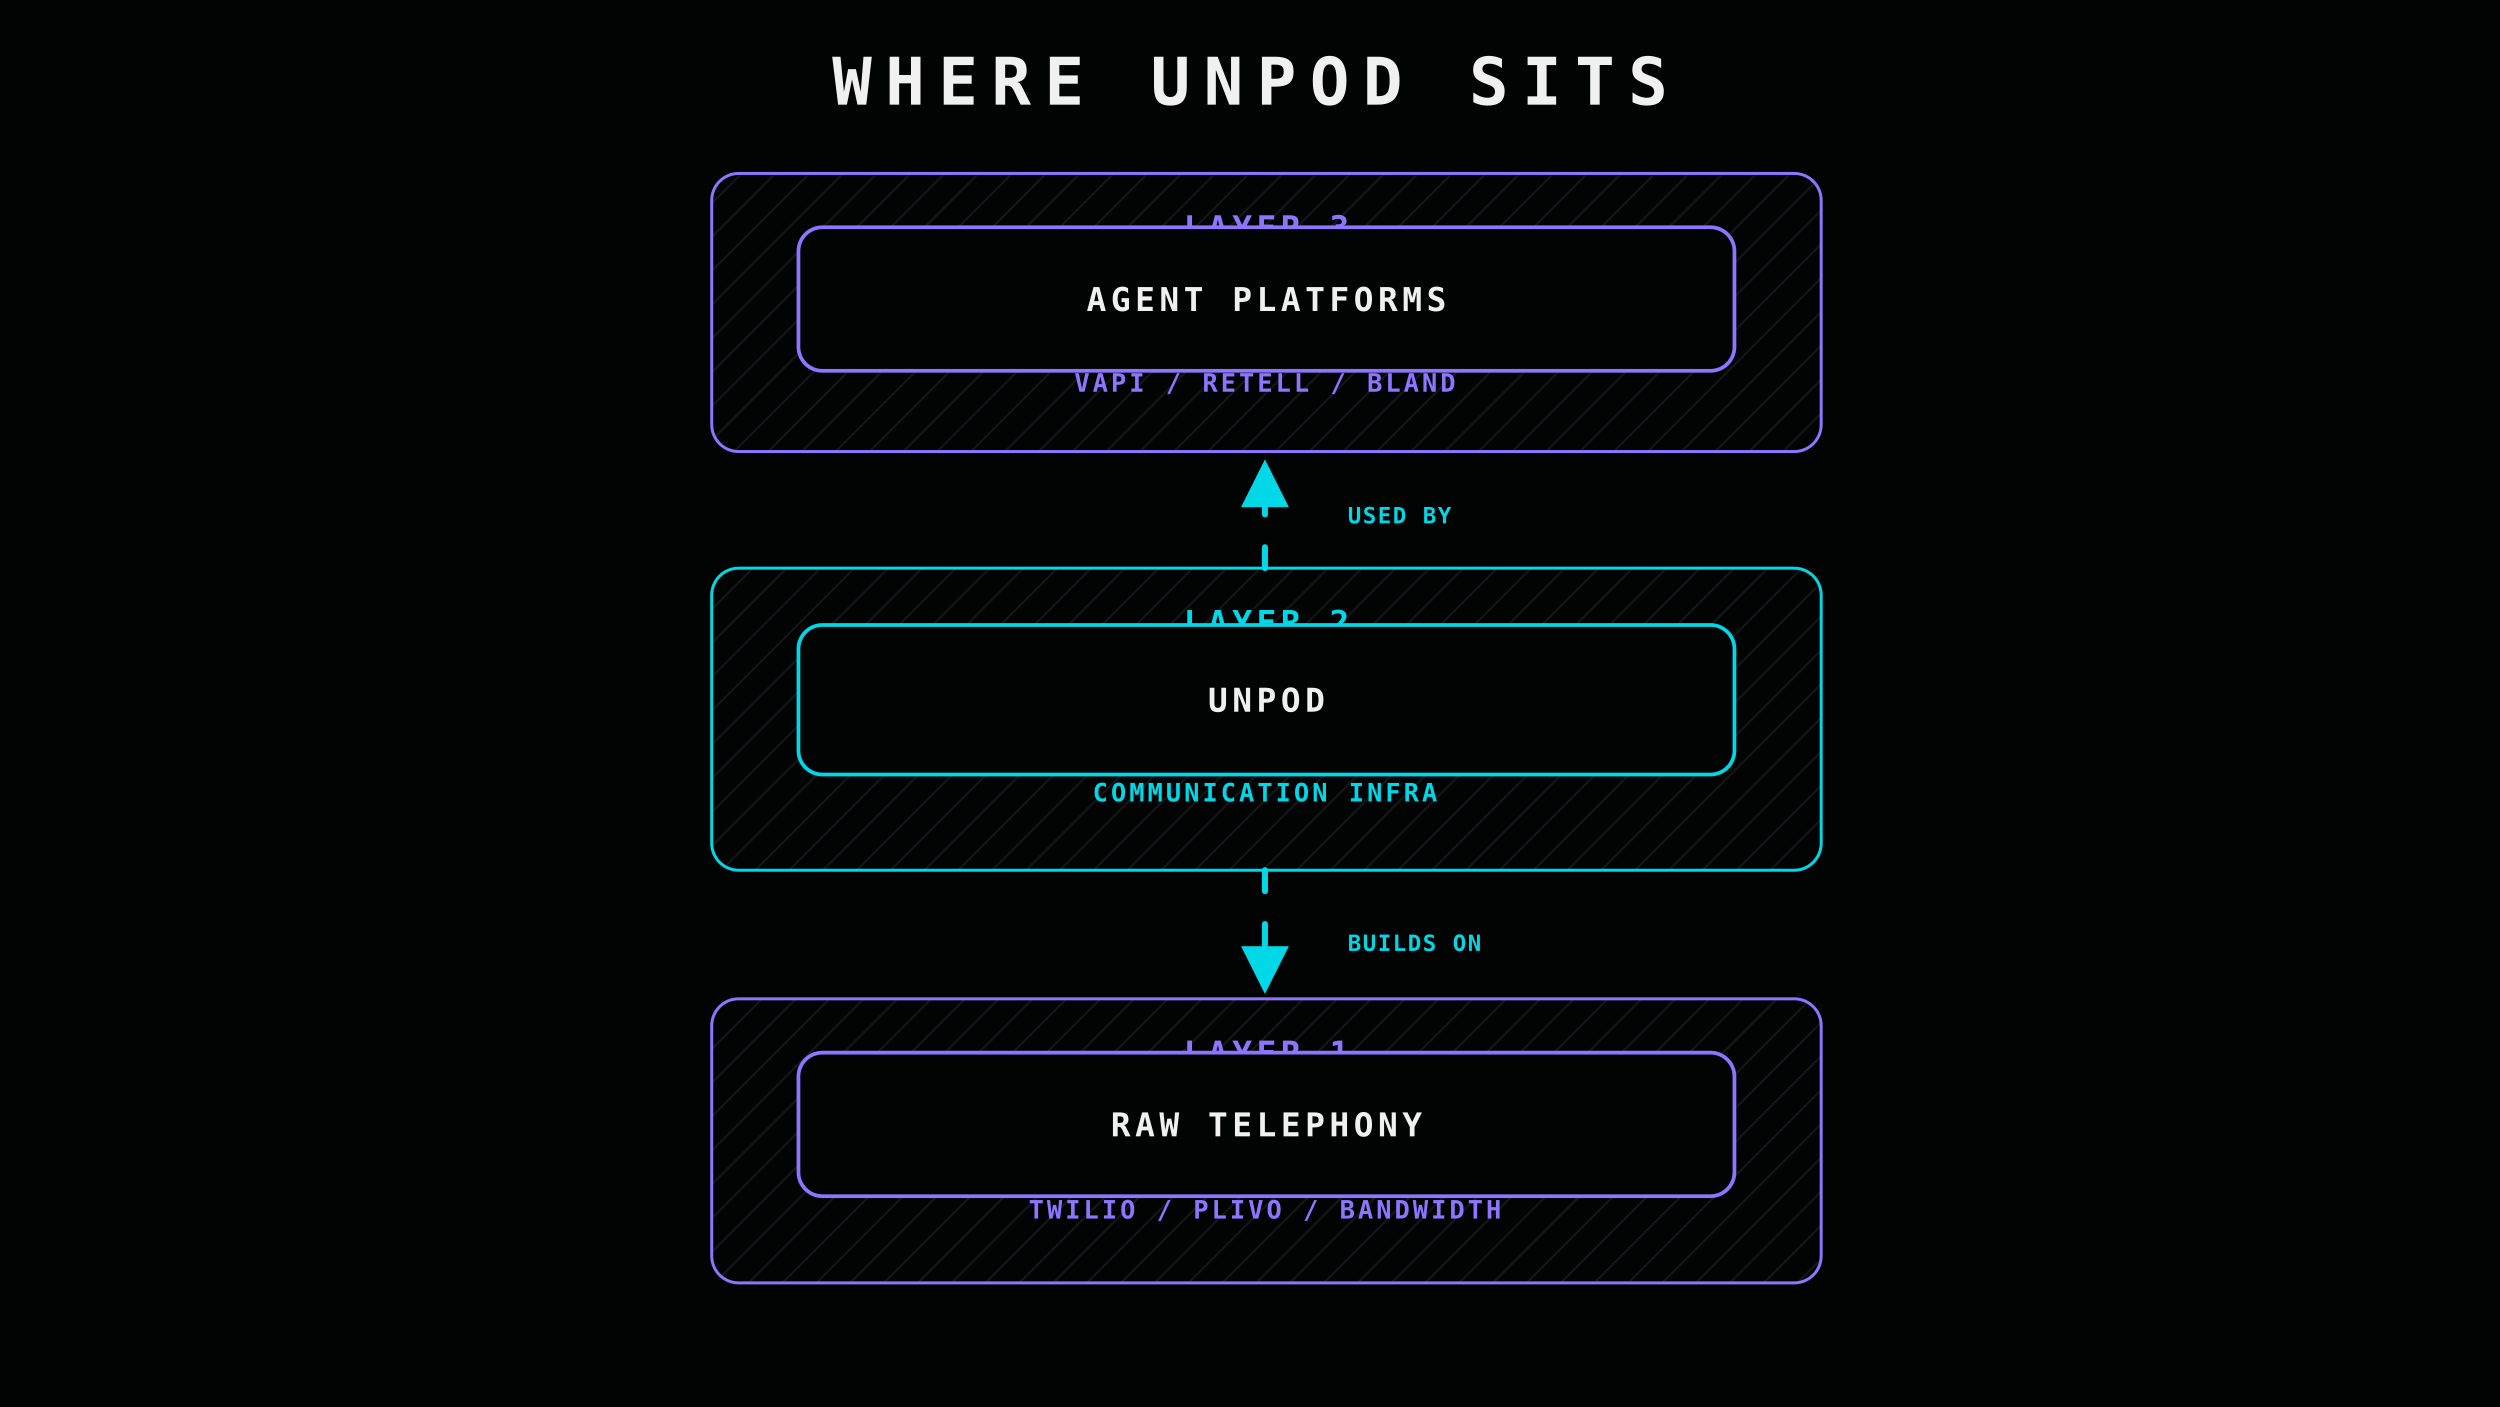
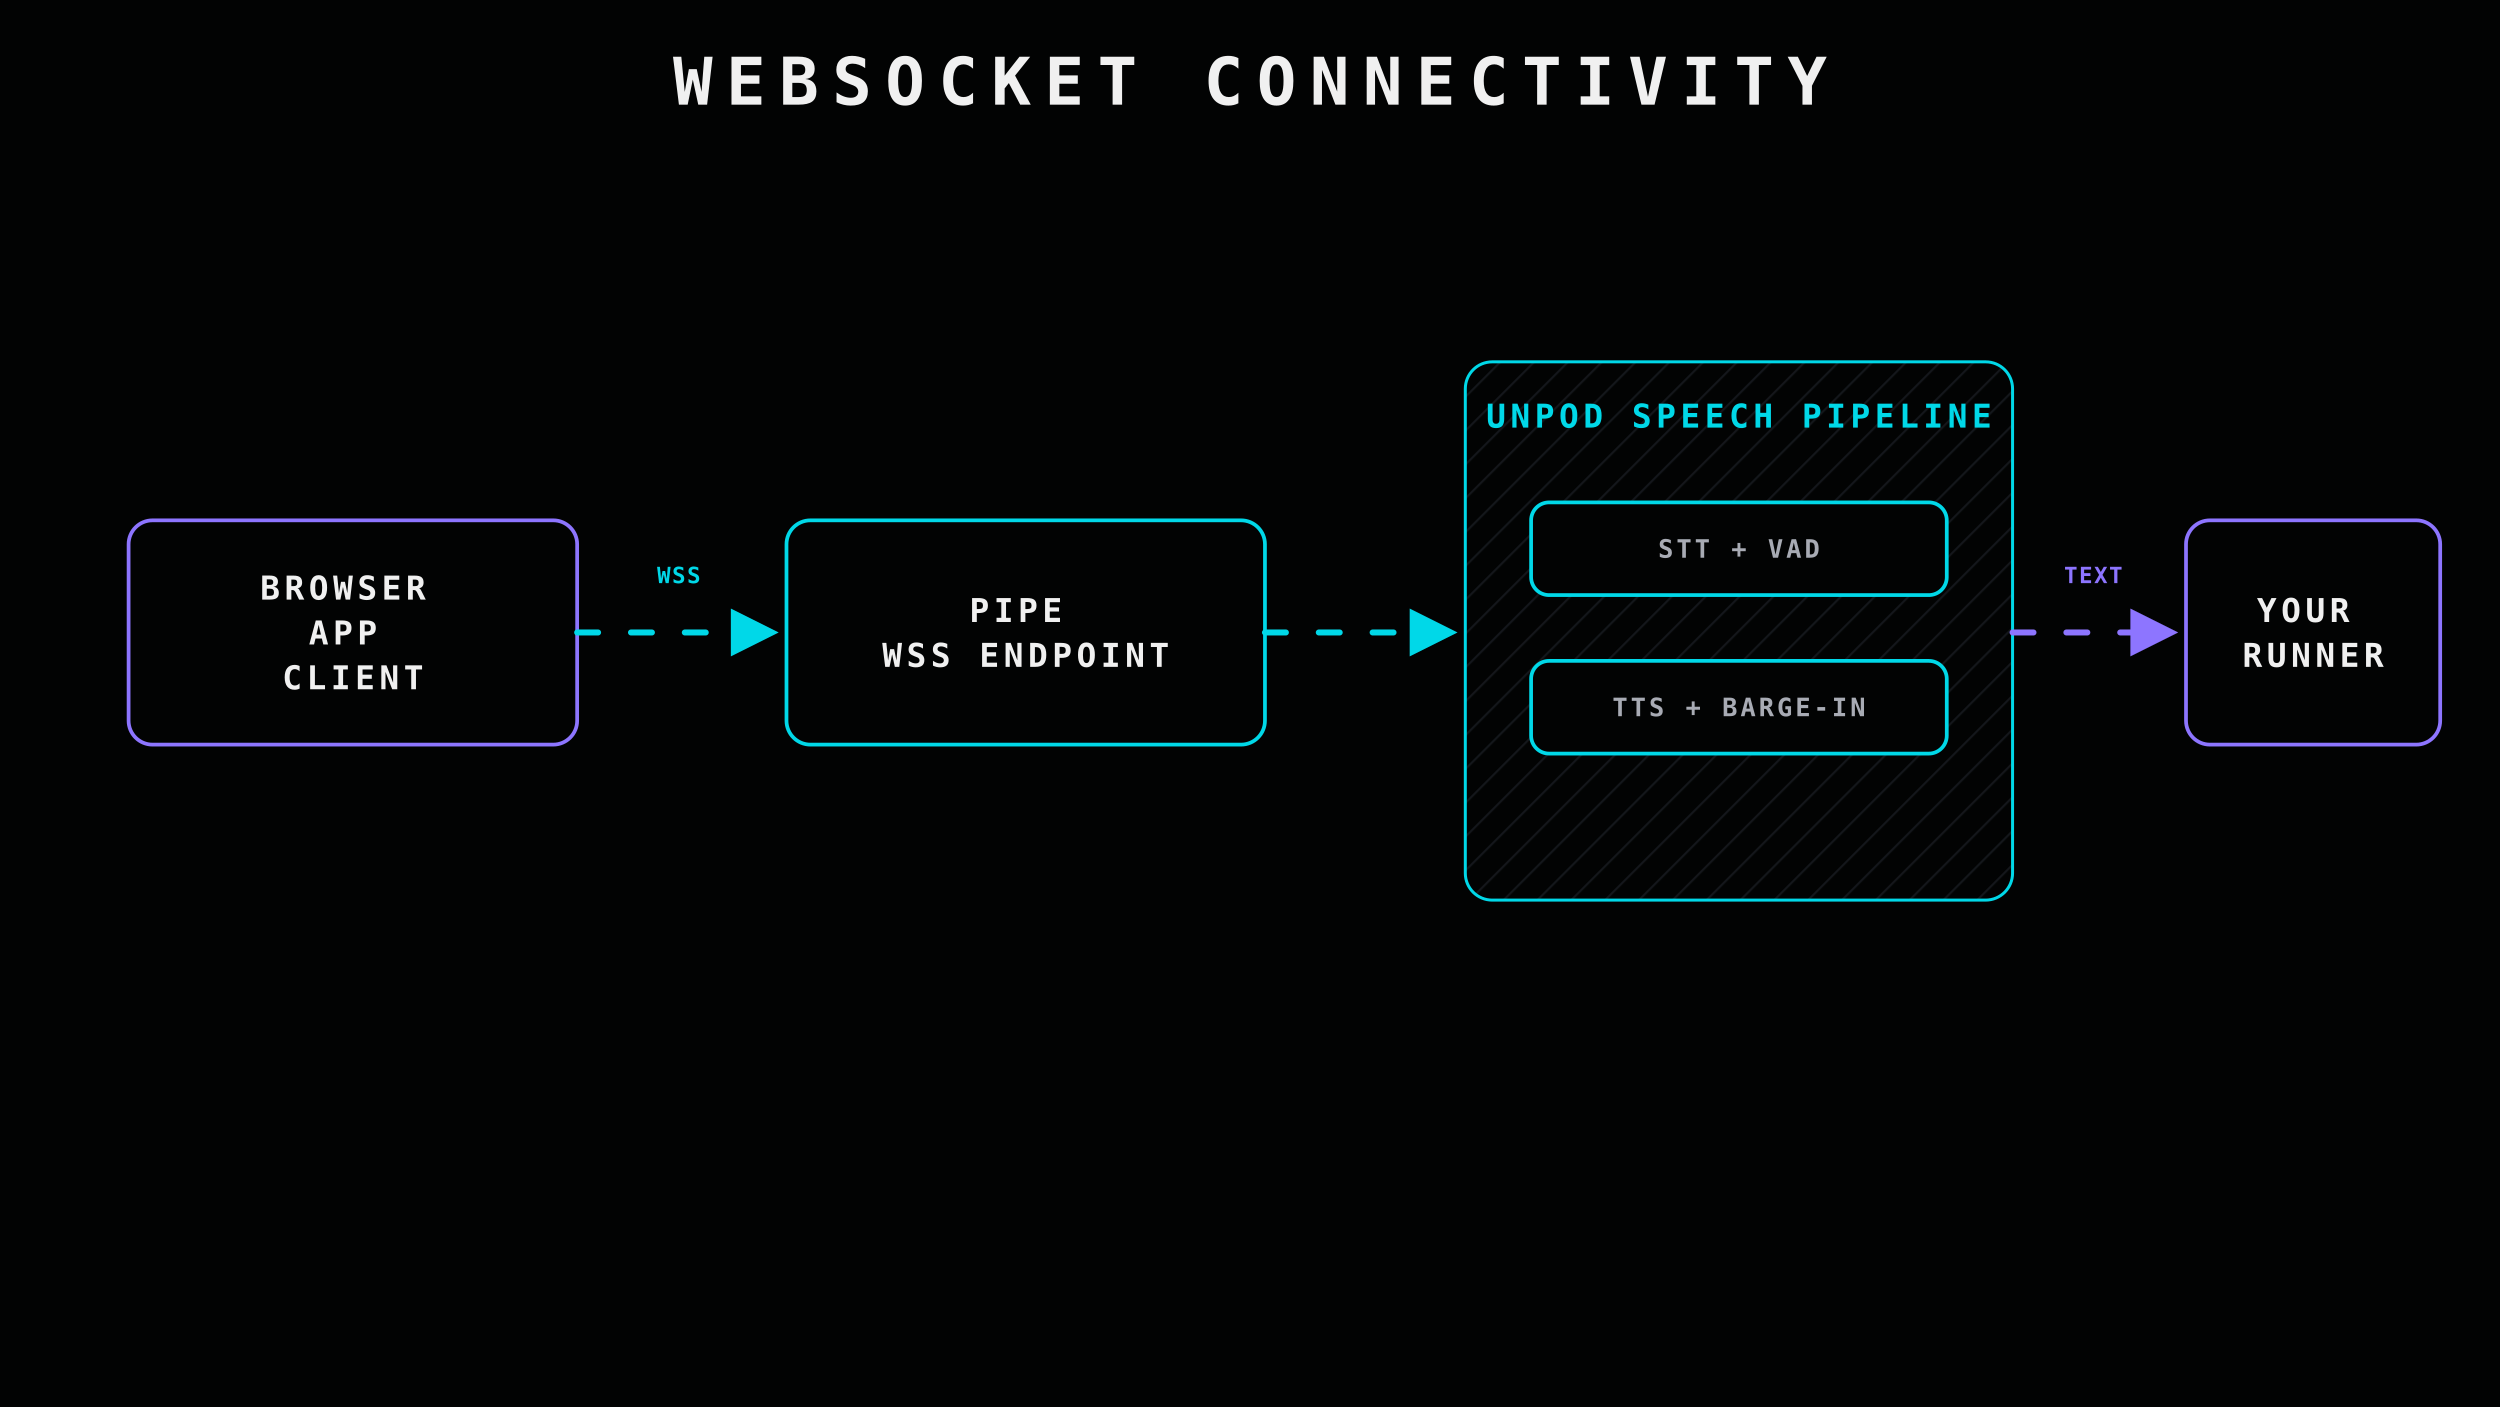
- <svg xmlns="http://www.w3.org/2000/svg" width="1672" height="941" viewBox="0 0 1672 941" role="img" aria-label="WHERE UNPOD SITS">
+ <svg xmlns="http://www.w3.org/2000/svg" width="1672" height="941" viewBox="0 0 1672 941" role="img" aria-label="WEBSOCKET CONNECTIVITY">
  <defs>
    <pattern id="hatch" width="16" height="16" patternUnits="userSpaceOnUse" patternTransform="rotate(45)">
      <line x1="0" y1="0" x2="0" y2="16" stroke="#1a1d22" stroke-width="3" opacity="0.7" />
    </pattern>
    <filter id="glow" x="-80%" y="-80%" width="260%" height="260%">
      <feGaussianBlur stdDeviation="5" result="blur" />
      <feMerge>
        <feMergeNode in="blur" />
        <feMergeNode in="SourceGraphic" />
      </feMerge>
    </filter>
    <marker id="arrow-purple" viewBox="0 0 10 10" refX="8.5" refY="5" markerWidth="8" markerHeight="8" orient="auto-start-reverse">
      <path d="M 0 0 L 10 5 L 0 10 z" fill="#8d75ff" />
    </marker>
    <marker id="arrow-cyan" viewBox="0 0 10 10" refX="8.5" refY="5" markerWidth="8" markerHeight="8" orient="auto-start-reverse">
      <path d="M 0 0 L 10 5 L 0 10 z" fill="#00d8e8" />
    </marker>
    <style>
      svg { background: #020303; }
      .title { font: 700 44px ui-monospace, SFMono-Regular, Menlo, Consolas, monospace; fill: #f0f0f0; letter-spacing: 9px; }
      .label { font: 700 22px ui-monospace, SFMono-Regular, Menlo, Consolas, monospace; fill: #f0f0f0; letter-spacing: 3px; }
      .small { font: 700 17px ui-monospace, SFMono-Regular, Menlo, Consolas, monospace; fill: #a8abb4; letter-spacing: 2px; }
      .tiny { font: 700 15px ui-monospace, SFMono-Regular, Menlo, Consolas, monospace; fill: #a8abb4; letter-spacing: 1px; }
      .panel { fill: url(#hatch); stroke: #4a4d55; stroke-width: 2; }
      .box { fill: #020303; stroke: #4a4d55; stroke-width: 2.5; }
      .purple { stroke: #8d75ff; }
      .cyan { stroke: #00d8e8; }
      .purpleText { fill: #8d75ff; }
      .cyanText { fill: #00d8e8; }
      .flow { fill: none; stroke-width: 4; stroke-linecap: round; stroke-linejoin: round; stroke-dasharray: 14 22; animation: dash 1.8s linear infinite; }
      .flow.fast { animation-duration: 1.35s; }
      .flow.slow { animation-duration: 2.4s; }
      .dim { opacity: 0.72; }
      .pulse { filter: url(#glow); animation: pulse 1.7s ease-in-out infinite; transform-origin: center; }
      @keyframes dash { to { stroke-dashoffset: -36; } }
      @keyframes pulse { 0%, 100% { opacity: 0.55; } 50% { opacity: 1; } }
      @media (prefers-reduced-motion: reduce) {
        .flow, .pulse { animation: none; }
      }
    </style>
  </defs>
  <rect width="1672" height="941" fill="#020303" />
-   <text x="836" y="70" text-anchor="middle" class="title">WHERE UNPOD SITS</text>
-   <rect x="476" y="116" width="742" height="186" rx="18" class="panel purple" />
-   <text x="847" y="160" text-anchor="middle" class="label purpleText">
-     <tspan x="847" dy="0">LAYER 3</tspan>
+   <text x="836" y="70" text-anchor="middle" class="title">WEBSOCKET CONNECTIVITY</text>
+   <rect x="86" y="348" width="300" height="150" rx="16" class="box purple " />
+   <text x="236" y="401" text-anchor="middle" class="label">
+     <tspan x="236" dy="0">BROWSER</tspan>
+     <tspan x="236" dy="30">APP</tspan>
+     <tspan x="236" dy="30">CLIENT</tspan>
  </text>
-   <rect x="534" y="152" width="626" height="96" rx="16" class="box purple " />
-   <text x="847" y="208" text-anchor="middle" class="label">
-     <tspan x="847" dy="0">AGENT PLATFORMS</tspan>
+   <rect x="526" y="348" width="320" height="150" rx="16" class="box cyan " />
+   <text x="686" y="416" text-anchor="middle" class="label">
+     <tspan x="686" dy="0">PIPE</tspan>
+     <tspan x="686" dy="30">WSS ENDPOINT</tspan>
  </text>
-   <text x="846" y="262" text-anchor="middle" class="small purpleText">
-     <tspan x="846" dy="0">VAPI / RETELL / BLAND</tspan>
+   <rect x="980" y="242" width="366" height="360" rx="18" class="panel cyan" />
+   <text x="1163" y="286" text-anchor="middle" class="label cyanText">
+     <tspan x="1163" dy="0">UNPOD SPEECH PIPELINE</tspan>
  </text>
-   <rect x="476" y="380" width="742" height="202" rx="18" class="panel cyan" />
-   <text x="847" y="424" text-anchor="middle" class="label cyanText">
-     <tspan x="847" dy="0">LAYER 2</tspan>
+   <rect x="1024" y="336" width="278" height="62" rx="12" class="box cyan" />
+   <text x="1163" y="373" text-anchor="middle" class="small">
+     <tspan x="1163" dy="0">STT + VAD</tspan>
  </text>
-   <rect x="534" y="418" width="626" height="100" rx="16" class="box cyan " />
-   <text x="847" y="476" text-anchor="middle" class="label">
-     <tspan x="847" dy="0">UNPOD</tspan>
+   <rect x="1024" y="442" width="278" height="62" rx="12" class="box cyan" />
+   <text x="1163" y="479" text-anchor="middle" class="small">
+     <tspan x="1163" dy="0">TTS + BARGE-IN</tspan>
  </text>
-   <text x="846" y="536" text-anchor="middle" class="small cyanText">
-     <tspan x="846" dy="0">COMMUNICATION INFRA</tspan>
+   <rect x="1462" y="348" width="170" height="150" rx="16" class="box purple " />
+   <text x="1547" y="416" text-anchor="middle" class="label">
+     <tspan x="1547" dy="0">YOUR</tspan>
+     <tspan x="1547" dy="30">RUNNER</tspan>
  </text>
-   <rect x="476" y="668" width="742" height="190" rx="18" class="panel purple" />
-   <text x="847" y="712" text-anchor="middle" class="label purpleText">
-     <tspan x="847" dy="0">LAYER 1</tspan>
+   <path d="M386 423 H516" class="flow cyan " stroke="#00d8e8" marker-end="url(#arrow-cyan)" />
+   <text x="454" y="390" text-anchor="middle" class="tiny cyanText">
+     <tspan x="454" dy="0">WSS</tspan>
  </text>
-   <rect x="534" y="704" width="626" height="96" rx="16" class="box purple " />
-   <text x="847" y="760" text-anchor="middle" class="label">
-     <tspan x="847" dy="0">RAW TELEPHONY</tspan>
-   </text>
-   <text x="846" y="815" text-anchor="middle" class="small purpleText">
-     <tspan x="846" dy="0">TWILIO / PLIVO / BANDWIDTH</tspan>
-   </text>
-   <path d="M846 380 V312" class="flow cyan " stroke="#00d8e8" marker-end="url(#arrow-cyan)" />
-   <path d="M846 582 V660" class="flow cyan " stroke="#00d8e8" marker-end="url(#arrow-cyan)" />
-   <text x="936" y="350" text-anchor="middle" class="tiny cyanText">
-     <tspan x="936" dy="0">USED BY</tspan>
-   </text>
-   <text x="946" y="636" text-anchor="middle" class="tiny cyanText">
-     <tspan x="946" dy="0">BUILDS ON</tspan>
+   <path d="M846 423 H970" class="flow cyan " stroke="#00d8e8" marker-end="url(#arrow-cyan)" />
+   <path d="M1346 423 H1452" class="flow purple " stroke="#8d75ff" marker-end="url(#arrow-purple)" />
+   <text x="1400" y="390" text-anchor="middle" class="tiny purpleText">
+     <tspan x="1400" dy="0">TEXT</tspan>
  </text>
</svg>
